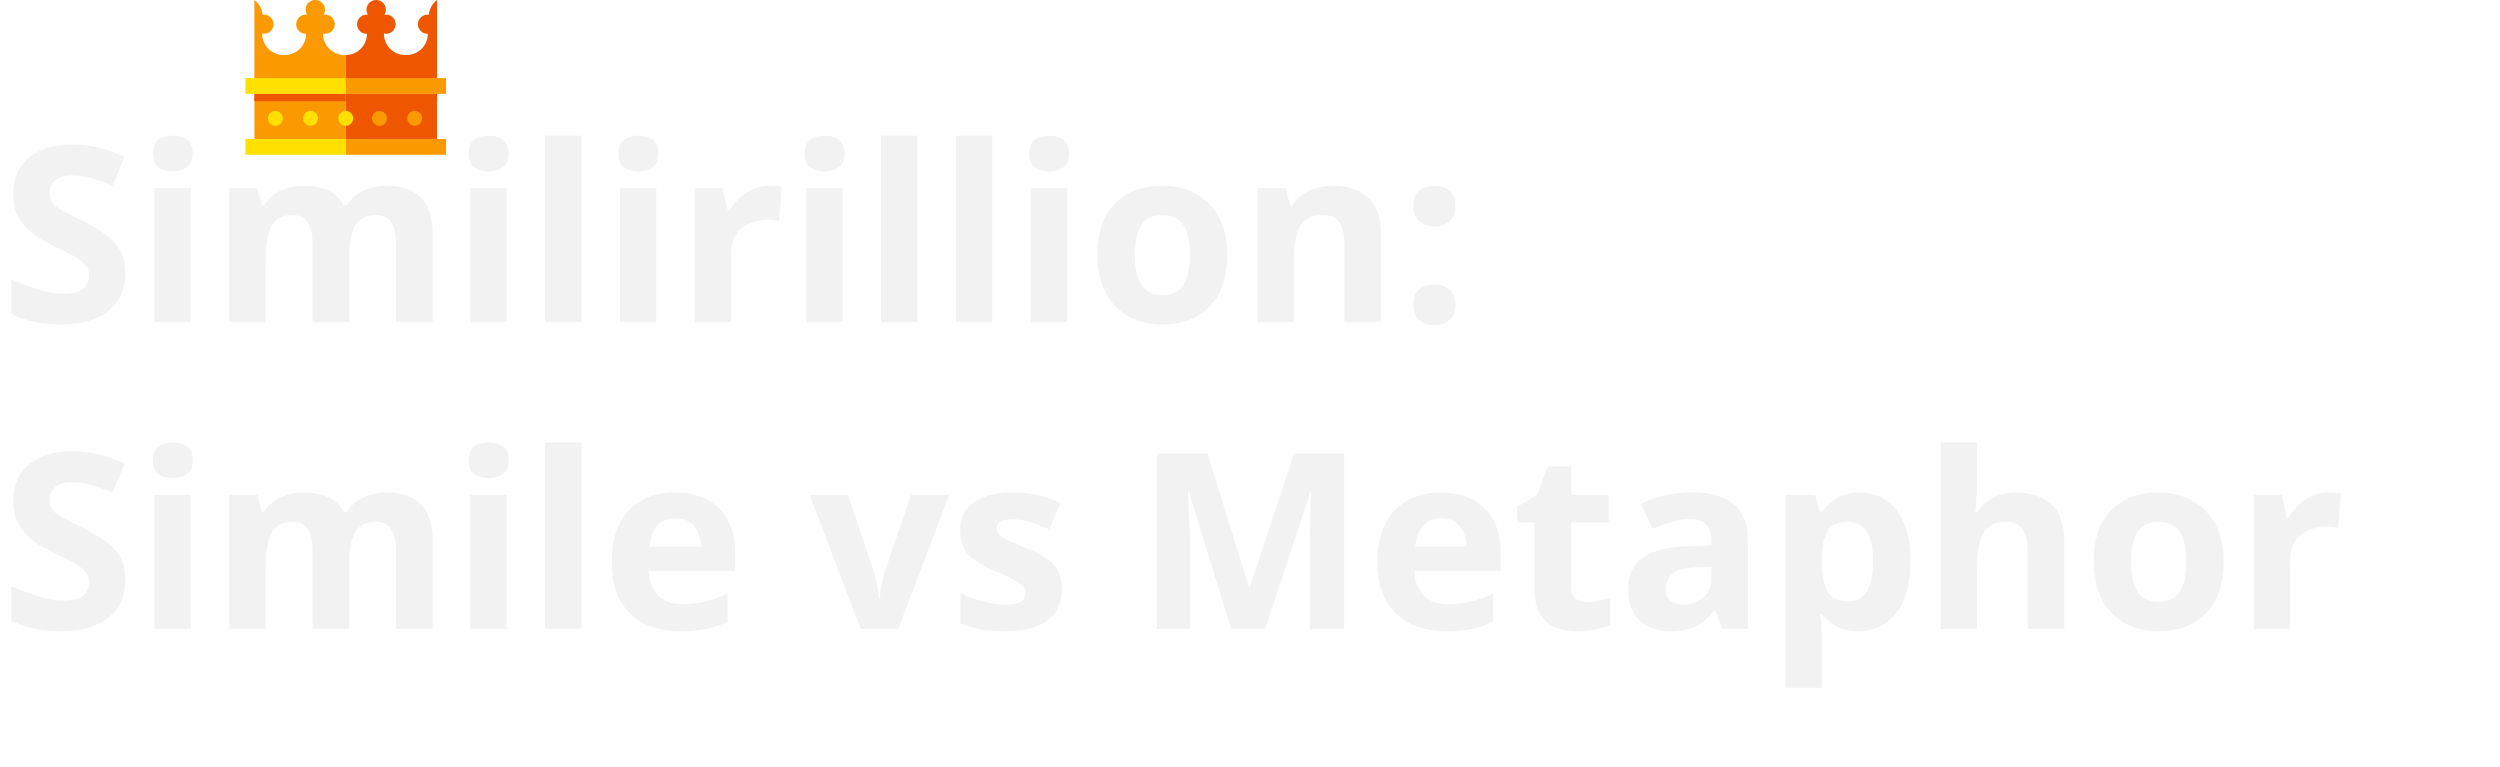
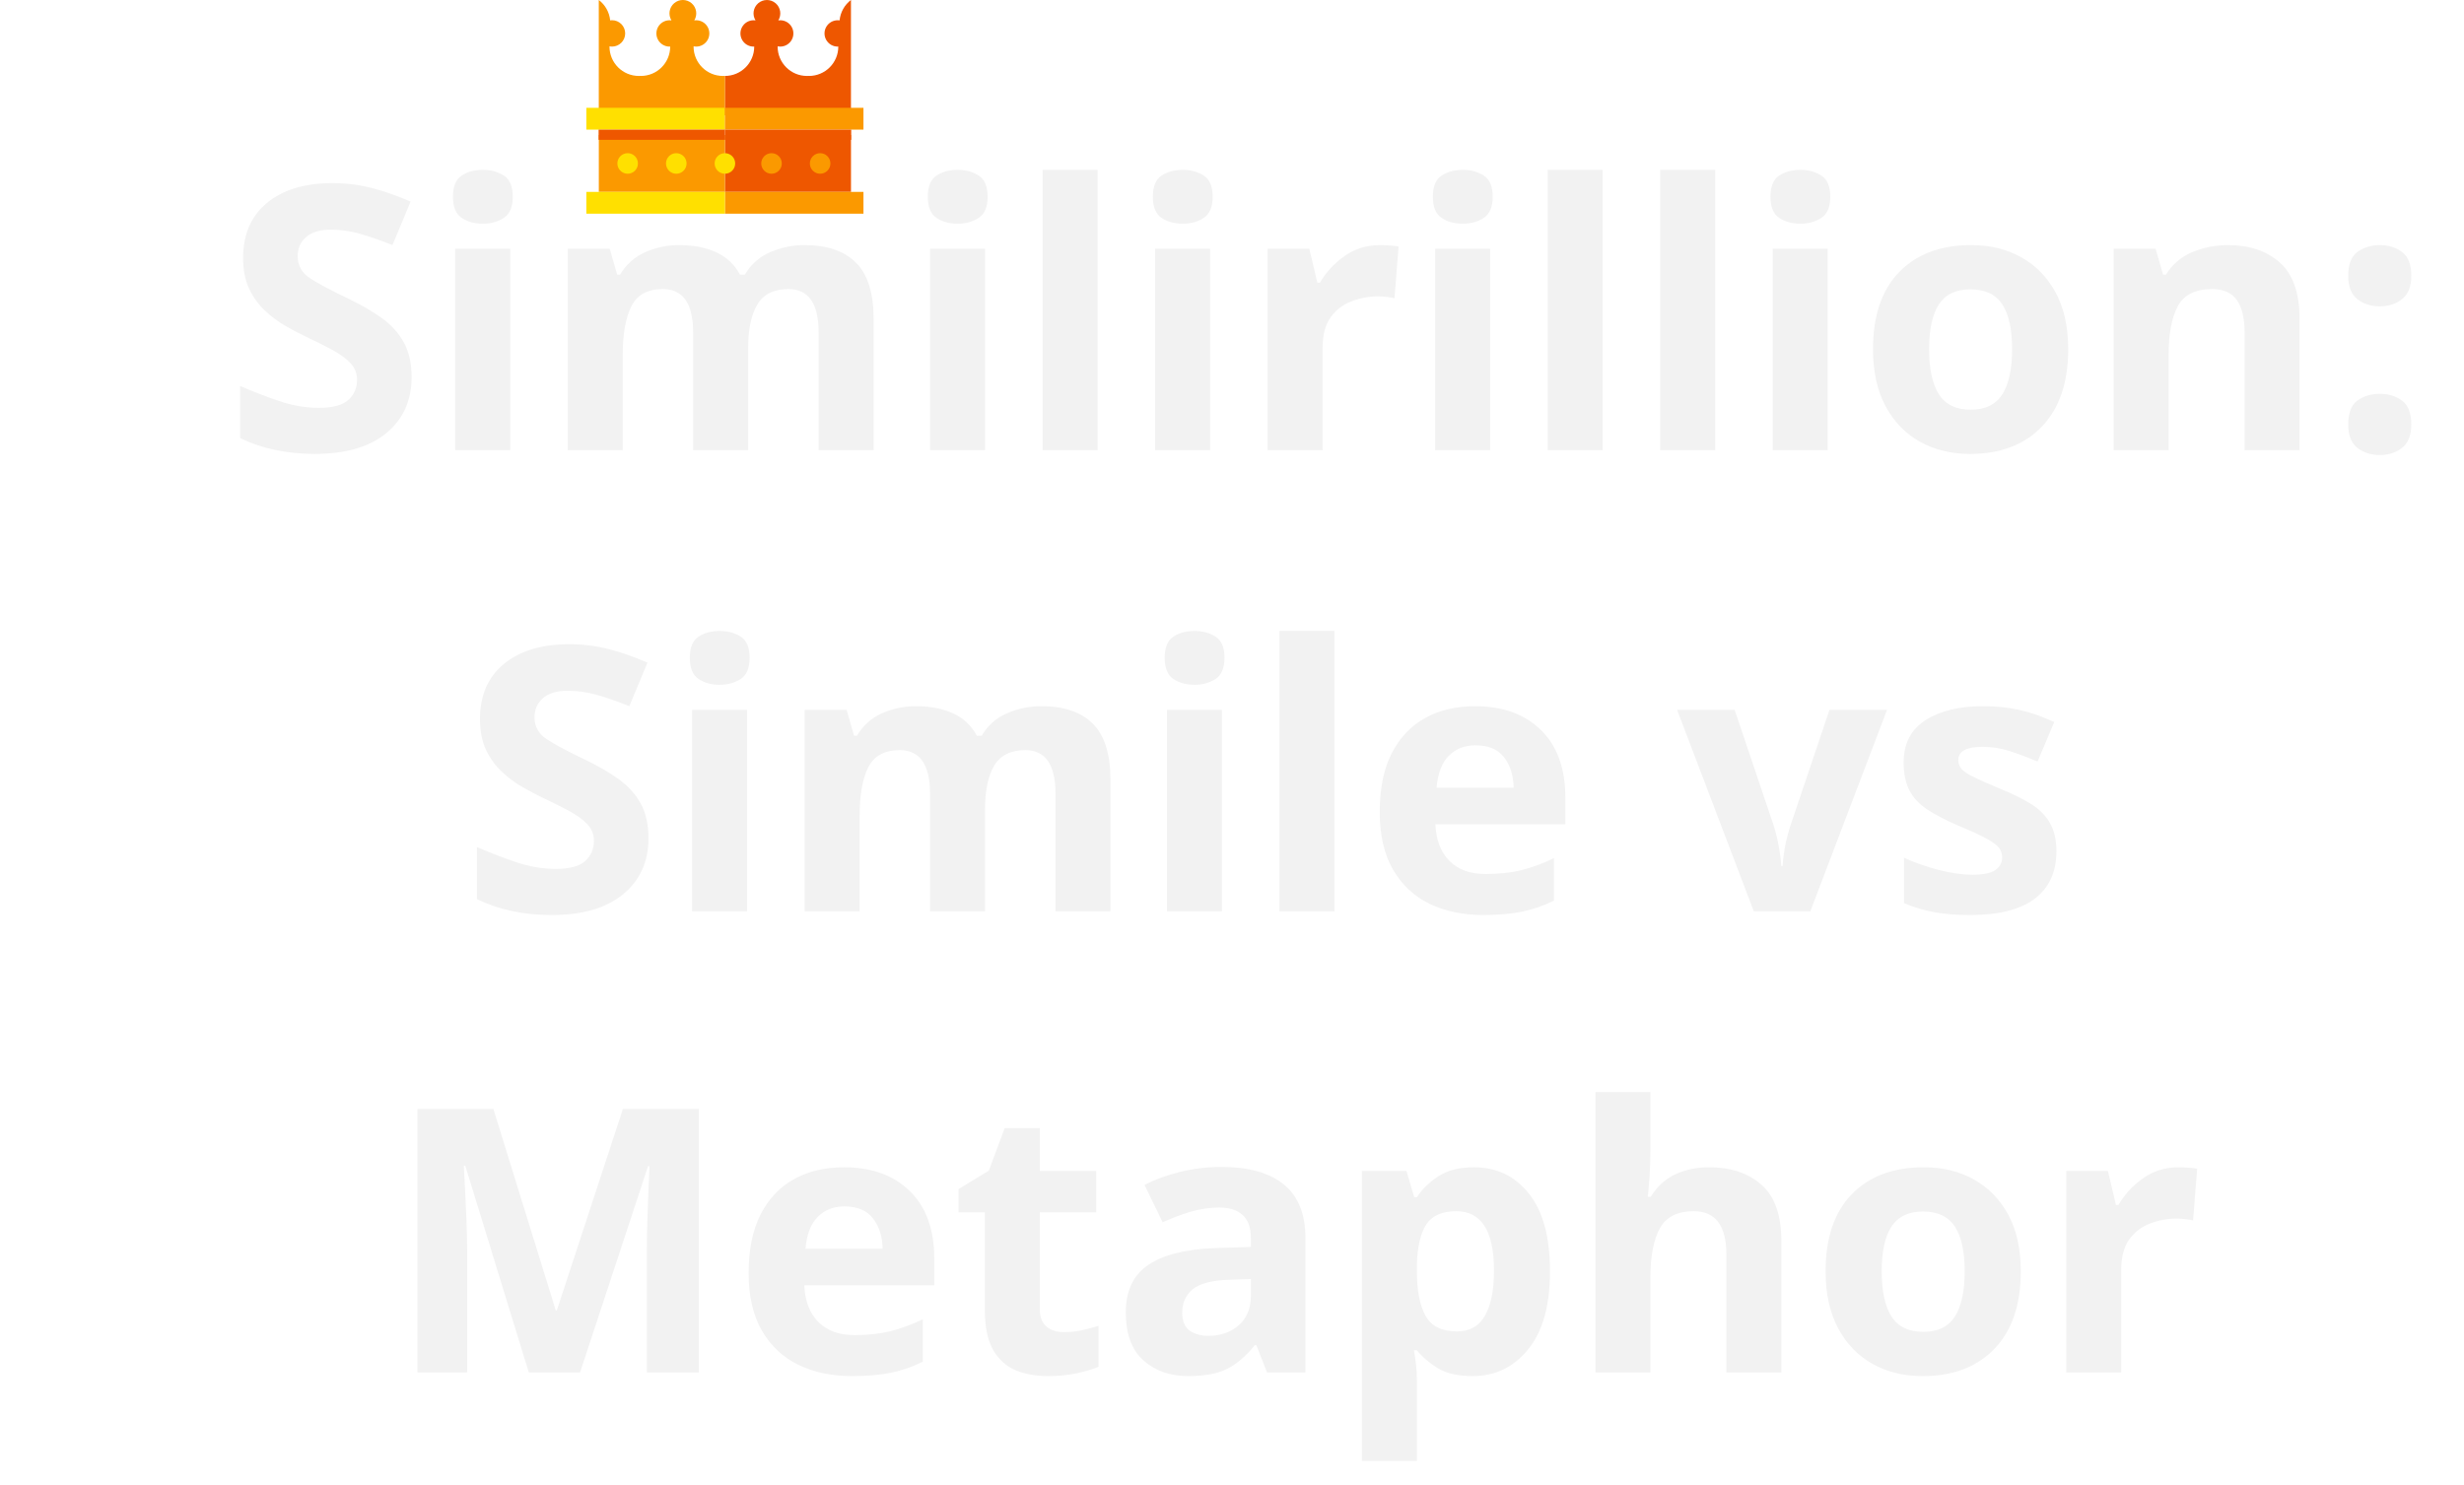
- <svg xmlns="http://www.w3.org/2000/svg" width="163" height="50" viewBox="0 0 163 50">
-   <g id="Grupo_18" data-name="Grupo 18" transform="translate(-17 -44)">
-     <text id="Similirillion:_Simile_vs_Metaphor" data-name="Similirillion:  Simile vs Metaphor" transform="translate(17 49)" fill="#f2f2f2" font-size="16" font-family="Muli-Bold, Muli" font-weight="700">
-       <tspan x="0" y="16">Similirillion: </tspan>
-       <tspan x="0" y="36">Simile vs Metaphor</tspan>
+ <svg xmlns="http://www.w3.org/2000/svg" width="374" height="225.351" viewBox="0 0 374 225.351">
+   <defs>
+     <style>
+       .cls-1 {
+         fill: #f2f2f2;
+         font-size: 56px;
+         font-family: Muli-Bold, Muli;
+         font-weight: 700;
+       }
+ 
+       .cls-2 {
+         fill: #ee5700;
+       }
+ 
+       .cls-3 {
+         fill: #fb9900;
+       }
+ 
+       .cls-4 {
+         fill: #ffe000;
+       }
+     </style>
+   </defs>
+   <g id="Grupo_19" data-name="Grupo 19" transform="translate(-1 -434.649)">
+     <text id="Similirillion:_Simile_vs_Metaphor" data-name="Similirillion:  Simile vs Metaphor" class="cls-1" transform="translate(1 447)">
+       <tspan x="33.868" y="56">Similirillion: </tspan>
+       <tspan x="69.82" y="126">Simile vs </tspan>
+       <tspan x="58.312" y="196">Metaphor</tspan>
    </text>
-     <g id="Grupo_17" data-name="Grupo 17" transform="translate(-915.608 -54.544)">
-       <rect id="Rectángulo_18" data-name="Rectángulo 18" width="5.953" height="2.686" transform="translate(955.149 104.919)" fill="#ee5700" />
-       <rect id="Rectángulo_19" data-name="Rectángulo 19" width="5.952" height="2.686" transform="translate(949.197 104.919)" fill="#fb9900" />
-       <rect id="Rectángulo_20" data-name="Rectángulo 20" width="6.541" height="1.029" transform="translate(955.149 107.605)" fill="#fb9900" />
-       <rect id="Rectángulo_21" data-name="Rectángulo 21" width="6.541" height="1.029" transform="translate(948.608 107.605)" fill="#ffe000" />
-       <path id="Trazado_172" data-name="Trazado 172" d="M984.821,99.507a.622.622,0,1,0-.085,1.238l.025,0v0a1.385,1.385,0,0,1-1.386,1.385v0c-.031,0-.062,0-.094,0a1.385,1.385,0,0,1-1.385-1.385s0-.007,0-.012a.607.607,0,0,0,.117.012.624.624,0,1,0-.085-1.238.632.632,0,1,0-1.076,0,.622.622,0,1,0-.085,1.238l.024,0v0a1.385,1.385,0,0,1-1.386,1.385v1.856h5.953V98.544A1.381,1.381,0,0,0,984.821,99.507Z" transform="translate(-24.257)" fill="#ee5700" />
-       <path id="Trazado_173" data-name="Trazado 173" d="M957.333,102.13v0c-.031,0-.062,0-.093,0a1.385,1.385,0,0,1-1.386-1.385s0-.007,0-.012a.608.608,0,0,0,.117.012.624.624,0,1,0-.085-1.238.632.632,0,1,0-1.076,0,.622.622,0,1,0-.085,1.238l.024,0v0a1.385,1.385,0,0,1-1.385,1.385v0c-.031,0-.062,0-.094,0a1.385,1.385,0,0,1-1.386-1.385s0-.007,0-.012a.612.612,0,0,0,.118.012.623.623,0,1,0,0-1.246.63.63,0,0,0-.085.009,1.383,1.383,0,0,0-.538-.963v5.442h5.952Z" transform="translate(-2.184)" fill="#fb9900" />
-       <path id="Trazado_174" data-name="Trazado 174" d="M978.093,133.086a.485.485,0,1,1-.485-.485A.485.485,0,0,1,978.093,133.086Z" transform="translate(-22.459 -26.824)" fill="#ffe000" />
-       <path id="Trazado_175" data-name="Trazado 175" d="M967.285,133.086a.485.485,0,1,1-.485-.485A.485.485,0,0,1,967.285,133.086Z" transform="translate(-13.945 -26.824)" fill="#ffe000" />
-       <path id="Trazado_176" data-name="Trazado 176" d="M956.478,133.086a.485.485,0,1,1-.485-.485A.485.485,0,0,1,956.478,133.086Z" transform="translate(-5.434 -26.824)" fill="#ffe000" />
-       <path id="Trazado_177" data-name="Trazado 177" d="M999.264,133.086a.485.485,0,1,1-.485-.485A.485.485,0,0,1,999.264,133.086Z" transform="translate(-39.133 -26.824)" fill="#fb9900" />
-       <path id="Trazado_178" data-name="Trazado 178" d="M988.457,133.086a.485.485,0,1,1-.485-.485A.485.485,0,0,1,988.457,133.086Z" transform="translate(-30.621 -26.824)" fill="#fb9900" />
-       <rect id="Rectángulo_22" data-name="Rectángulo 22" width="6.541" height="1.029" transform="translate(948.608 103.635)" fill="#ffe000" />
-       <rect id="Rectángulo_23" data-name="Rectángulo 23" width="6.541" height="1.029" transform="translate(955.149 103.635)" fill="#fb9900" />
-       <rect id="Rectángulo_24" data-name="Rectángulo 24" width="5.963" height="0.482" transform="translate(949.187 104.665)" fill="#ee5700" />
-       <rect id="Rectángulo_25" data-name="Rectángulo 25" width="5.963" height="0.482" transform="translate(955.149 104.665)" fill="#ee5700" />
+     <g id="Grupo_17" data-name="Grupo 17" transform="translate(-858.608 336.105)">
+       <rect id="Rectángulo_18" data-name="Rectángulo 18" class="cls-2" width="19.138" height="8.635" transform="translate(969.638 119.041)" />
+       <rect id="Rectángulo_19" data-name="Rectángulo 19" class="cls-3" width="19.136" height="8.635" transform="translate(950.501 119.041)" />
+       <rect id="Rectángulo_20" data-name="Rectángulo 20" class="cls-3" width="21.031" height="3.309" transform="translate(969.638 127.676)" />
+       <rect id="Rectángulo_21" data-name="Rectángulo 21" class="cls-4" width="21.029" height="3.309" transform="translate(948.608 127.676)" />
+       <path id="Trazado_172" data-name="Trazado 172" class="cls-2" d="M996.814,101.64a2,2,0,1,0-.274,3.979c.027,0,.052-.008.079-.008v.008a4.454,4.454,0,0,1-4.455,4.454v-.013c-.1.005-.2.013-.3.013a4.454,4.454,0,0,1-4.454-4.454c0-.012,0-.024,0-.038a1.952,1.952,0,0,0,.377.038,2,2,0,1,0-.273-3.979,2.031,2.031,0,1,0-3.461,0,2,2,0,1,0-.273,3.979c.026,0,.052-.008.078-.008l0,.008a4.454,4.454,0,0,1-4.456,4.454v5.967h19.138v-17.5A4.439,4.439,0,0,0,996.814,101.64Z" transform="translate(-9.769 0)" />
+       <path id="Trazado_173" data-name="Trazado 173" class="cls-3" d="M970.517,110.073v-.013c-.1.005-.2.013-.3.013a4.454,4.454,0,0,1-4.455-4.454c0-.012,0-.024,0-.038a1.954,1.954,0,0,0,.378.038,2,2,0,1,0-.273-3.979,2.032,2.032,0,1,0-3.461,0,2,2,0,1,0-.273,3.979c.027,0,.052-.008.079-.008v.008a4.454,4.454,0,0,1-4.454,4.454v-.013c-.1.005-.2.013-.3.013A4.454,4.454,0,0,1,953,105.619c0-.012,0-.024,0-.038a1.967,1.967,0,0,0,.378.038,2,2,0,1,0,0-4.007,2.031,2.031,0,0,0-.274.028,4.445,4.445,0,0,0-1.73-3.1v17.5h19.136Z" transform="translate(-0.879 0)" />
+       <path id="Trazado_174" data-name="Trazado 174" class="cls-4" d="M980.243,134.161a1.56,1.56,0,1,1-1.561-1.56A1.559,1.559,0,0,1,980.243,134.161Z" transform="translate(-9.044 -10.802)" />
+       <path id="Trazado_175" data-name="Trazado 175" class="cls-4" d="M969.435,134.161a1.561,1.561,0,1,1-1.56-1.56A1.56,1.56,0,0,1,969.435,134.161Z" transform="translate(-5.616 -10.802)" />
+       <path id="Trazado_176" data-name="Trazado 176" class="cls-4" d="M958.627,134.161a1.56,1.56,0,1,1-1.56-1.56A1.559,1.559,0,0,1,958.627,134.161Z" transform="translate(-2.189 -10.802)" />
+       <path id="Trazado_177" data-name="Trazado 177" class="cls-3" d="M1001.414,134.161a1.56,1.56,0,1,1-1.559-1.56A1.558,1.558,0,0,1,1001.414,134.161Z" transform="translate(-15.76 -10.802)" />
+       <path id="Trazado_178" data-name="Trazado 178" class="cls-3" d="M990.607,134.161a1.561,1.561,0,1,1-1.561-1.56A1.56,1.56,0,0,1,990.607,134.161Z" transform="translate(-12.332 -10.802)" />
+       <rect id="Rectángulo_22" data-name="Rectángulo 22" class="cls-4" width="21.029" height="3.309" transform="translate(948.608 114.913)" />
+       <rect id="Rectángulo_23" data-name="Rectángulo 23" class="cls-3" width="21.031" height="3.309" transform="translate(969.638 114.913)" />
+       <rect id="Rectángulo_24" data-name="Rectángulo 24" class="cls-2" width="19.17" height="1.55" transform="translate(950.467 118.222)" />
+       <rect id="Rectángulo_25" data-name="Rectángulo 25" class="cls-2" width="19.172" height="1.55" transform="translate(969.638 118.222)" />
    </g>
  </g>
</svg>
